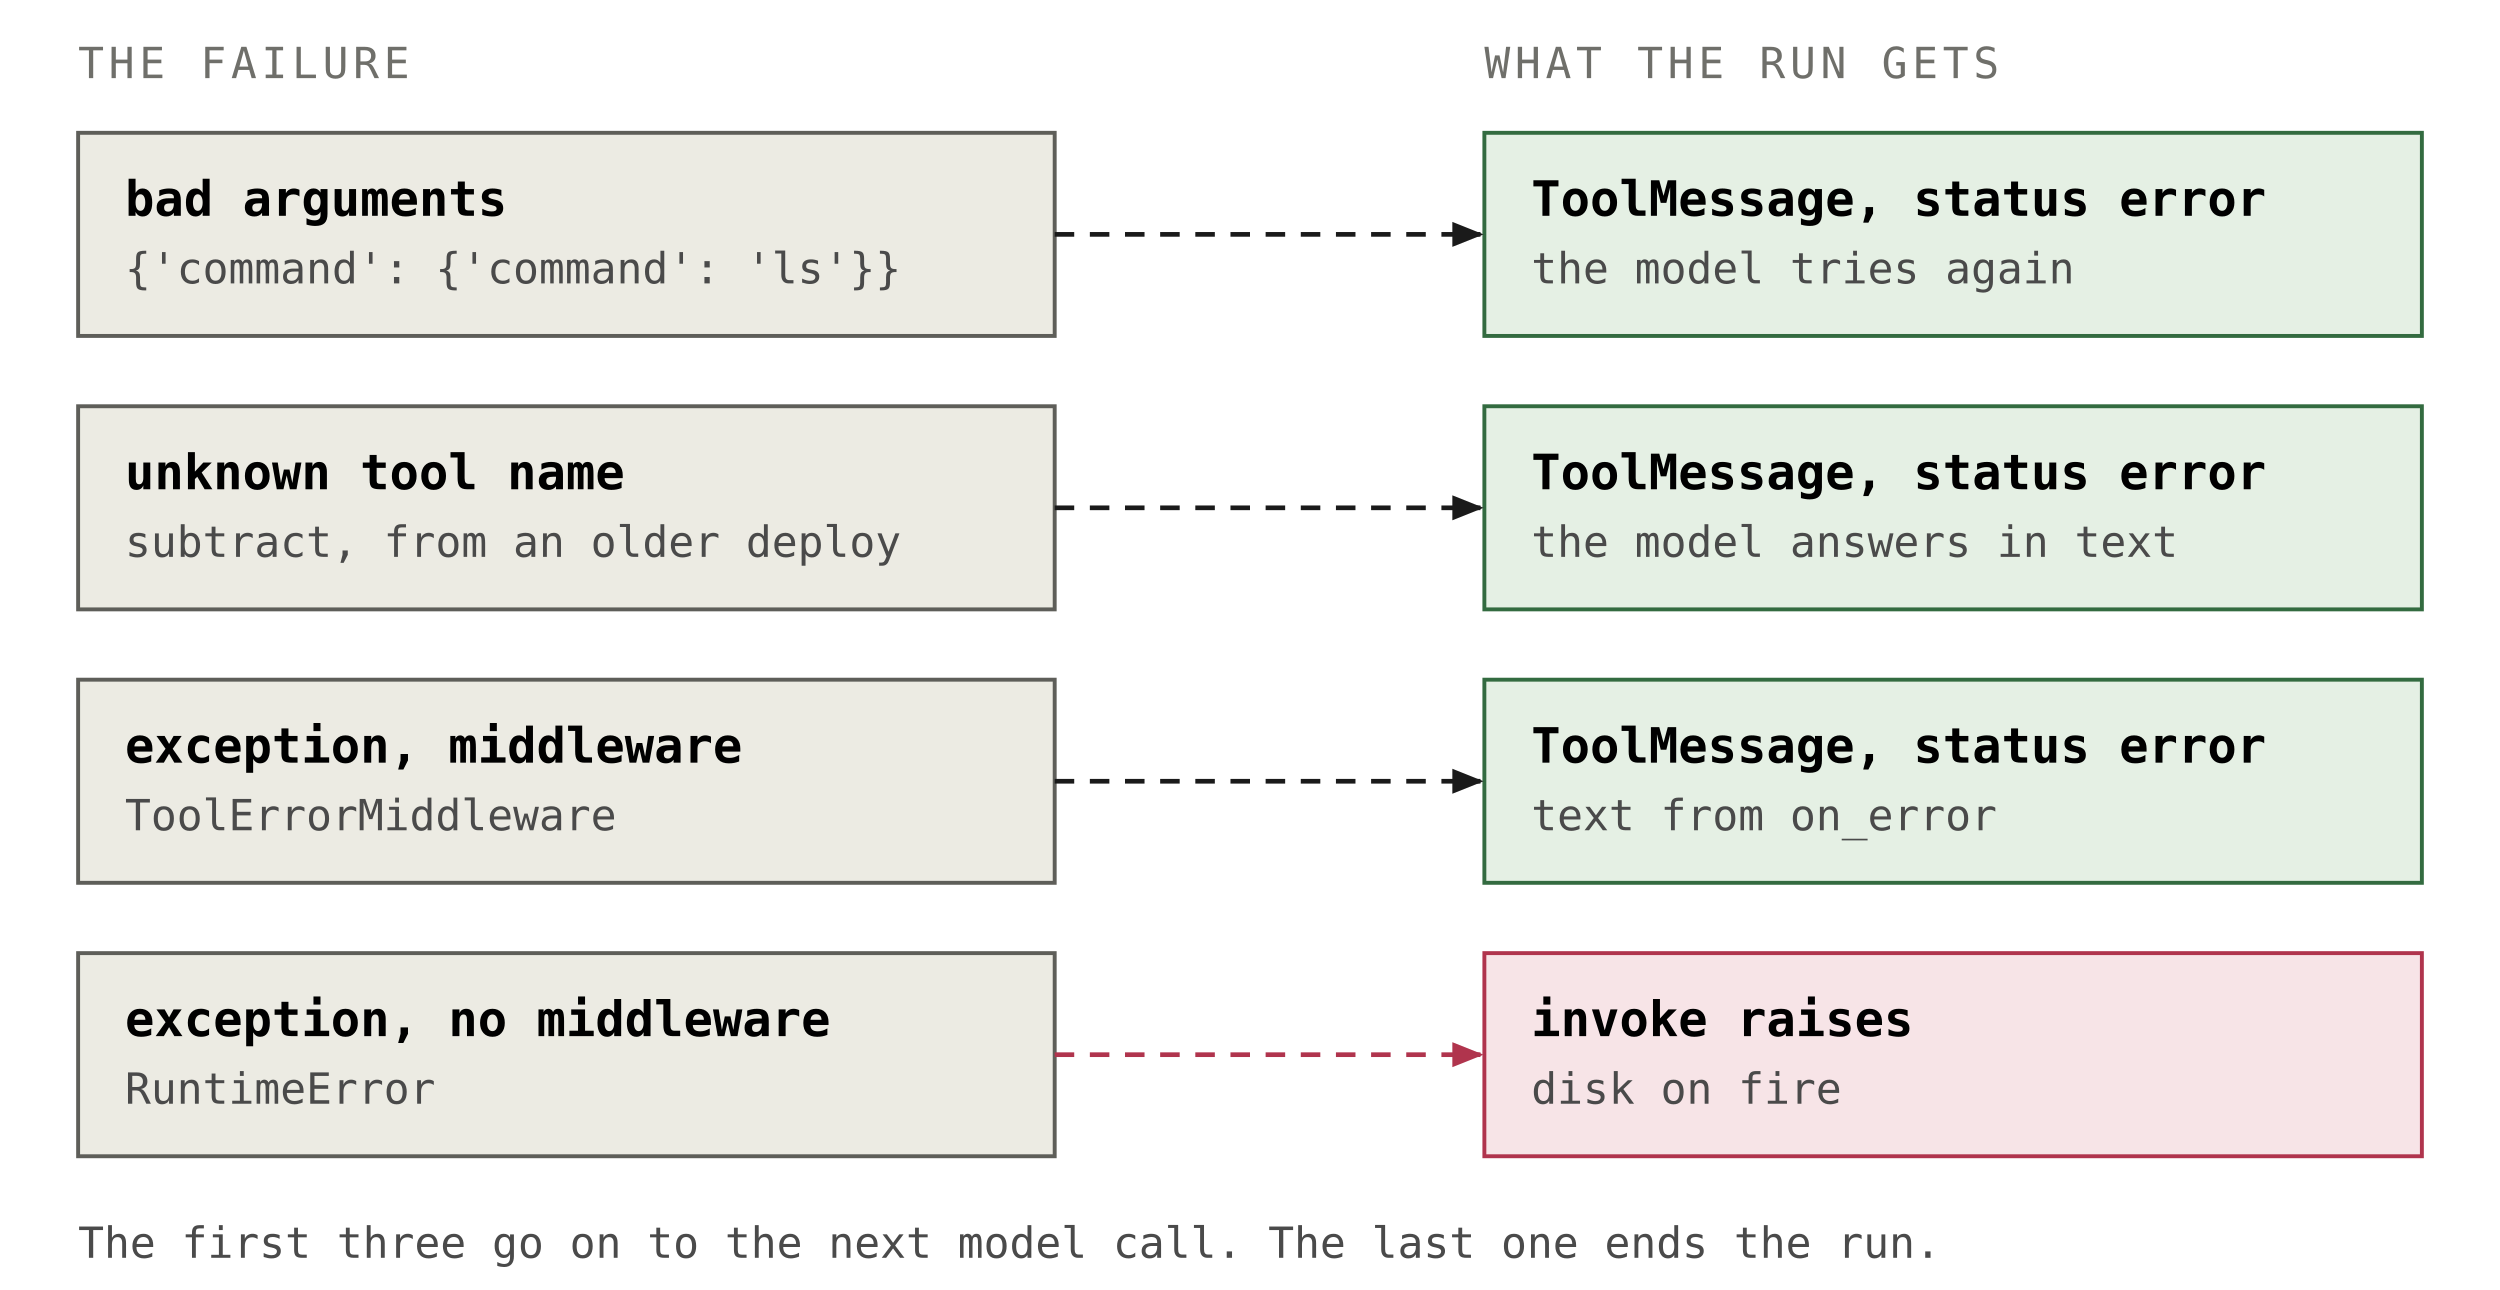
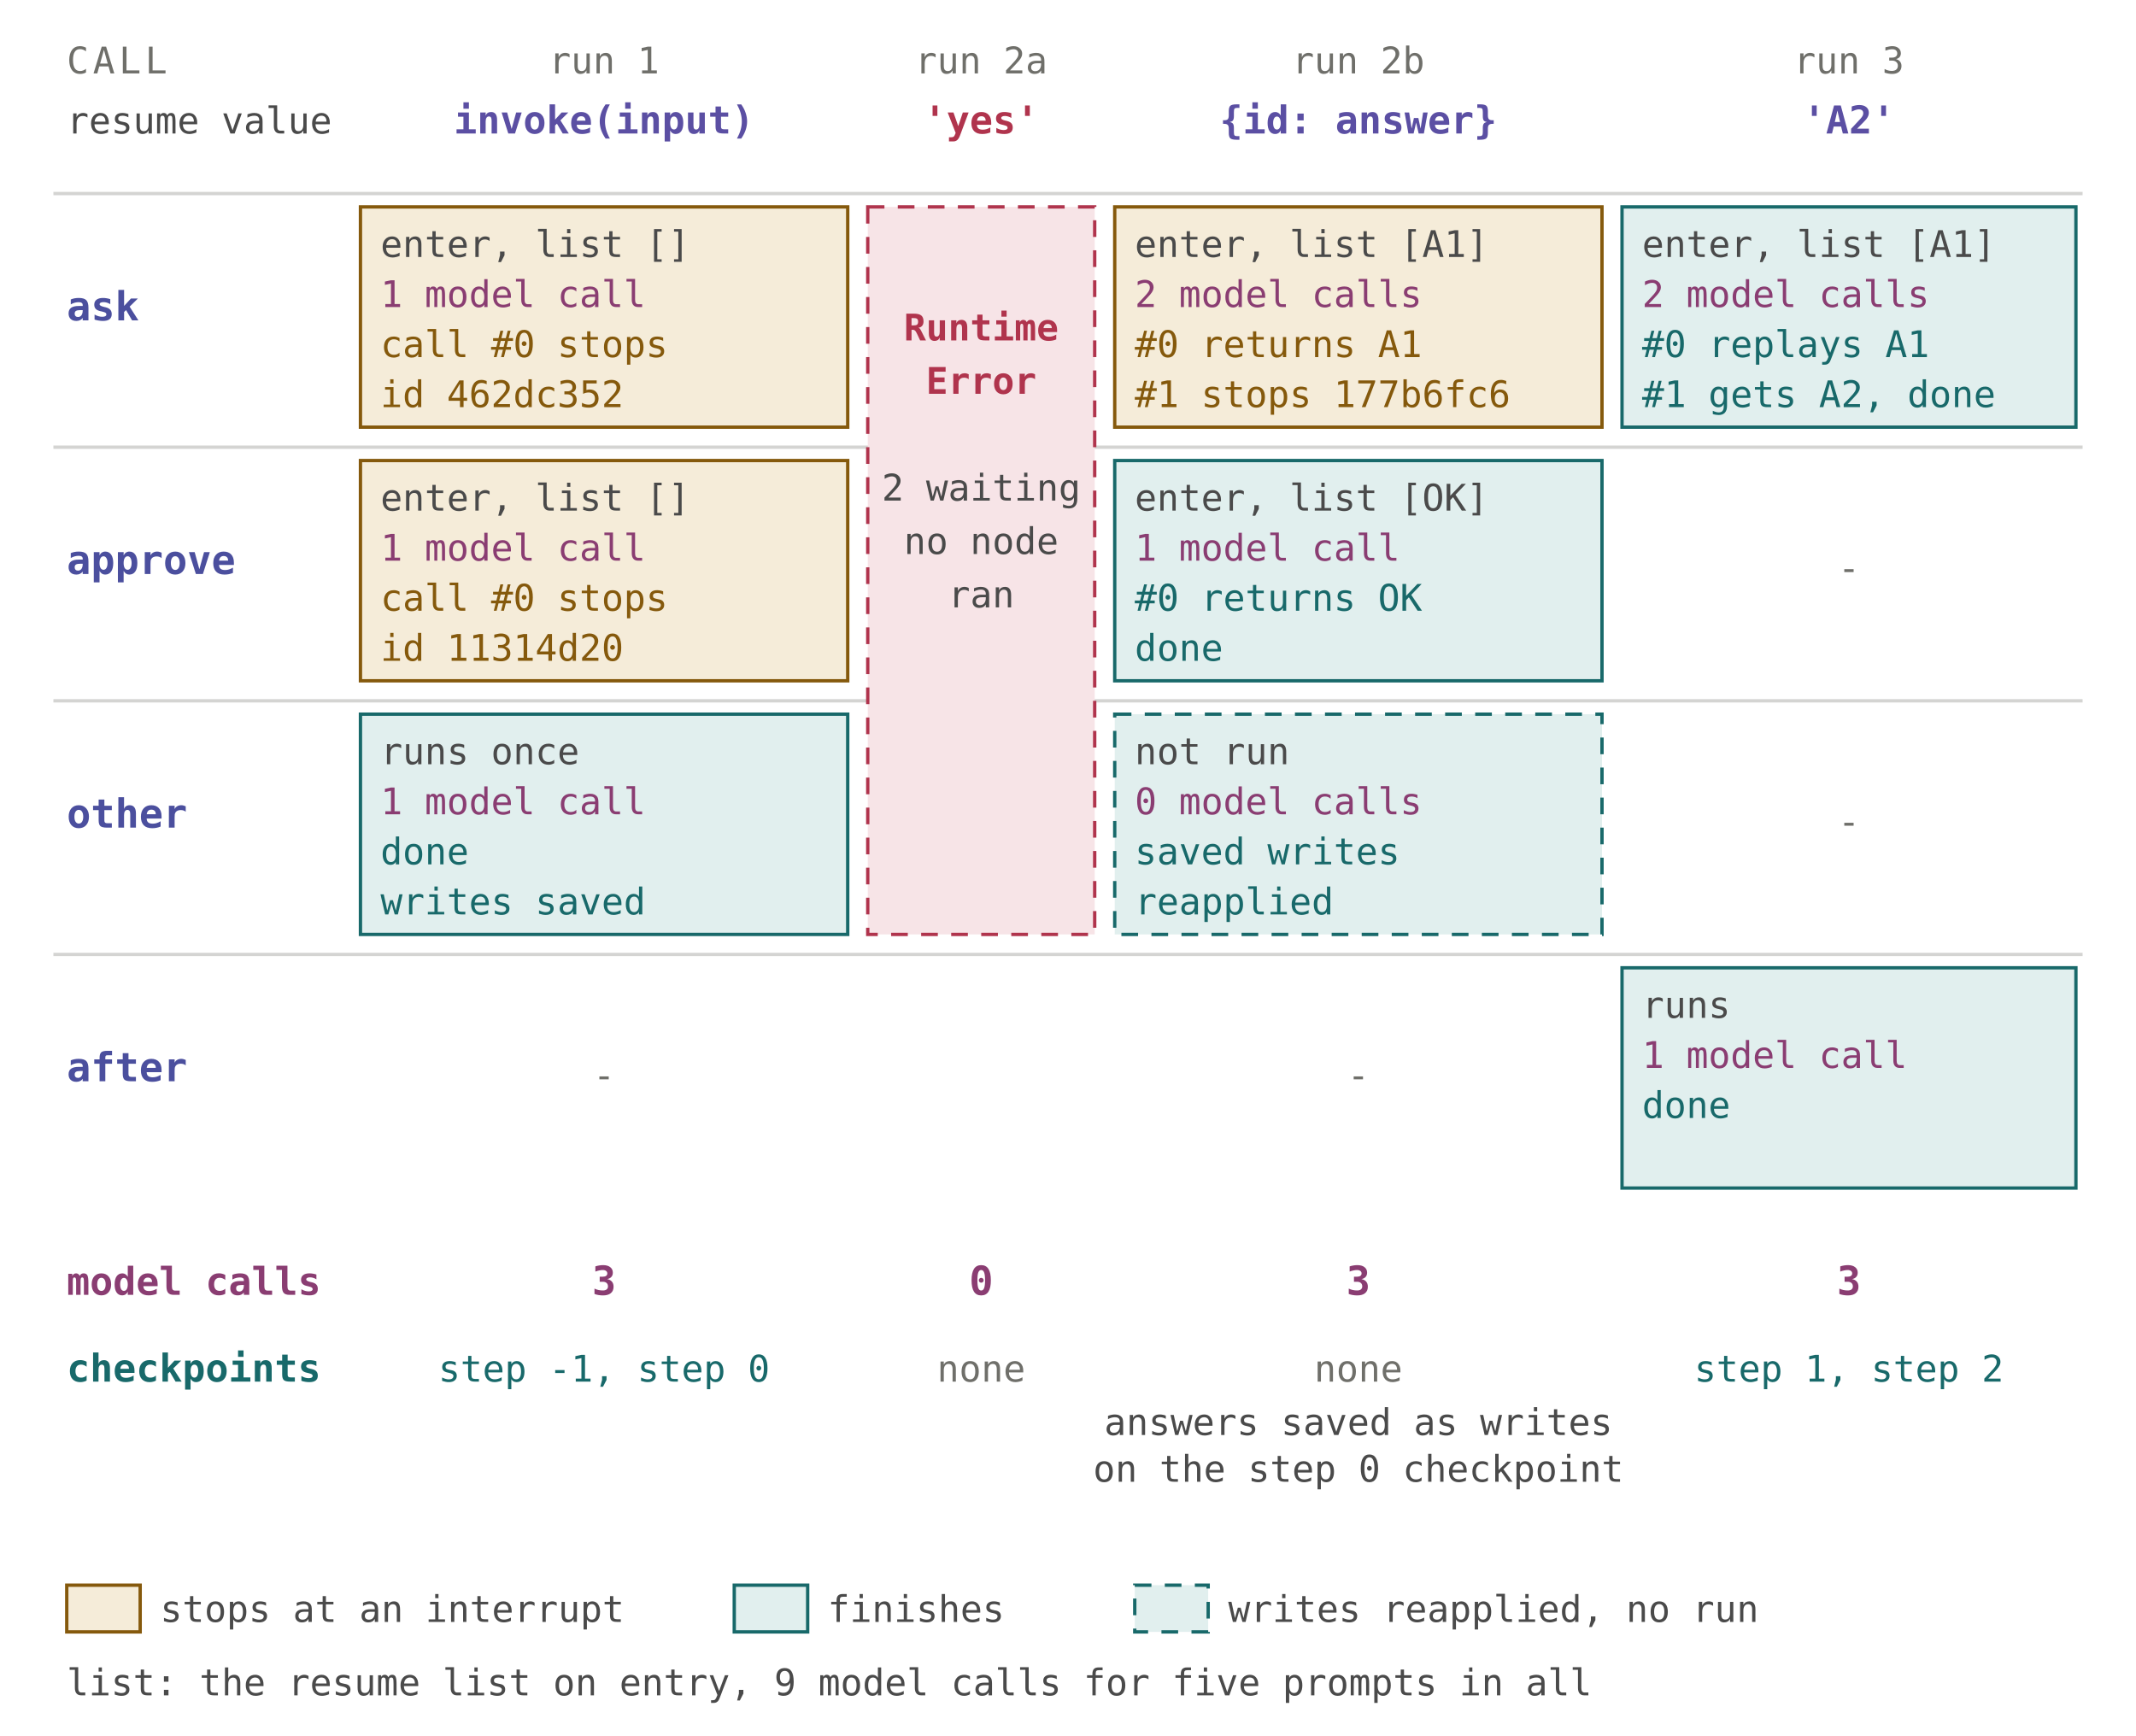
- <svg xmlns="http://www.w3.org/2000/svg" viewBox="0 0 640 330" role="img" aria-labelledby="fig-2-4-title fig-2-4-desc" font-family="JetBrains Mono, ui-monospace, monospace">
-   <defs>
-     <marker id="fig-2-4-head-ink" viewBox="0 0 10 10" refX="9" refY="5" markerWidth="8" markerHeight="8" markerUnits="userSpaceOnUse" orient="auto-start-reverse">
-       <path d="M0 1 L10 5 L0 9 z" fill="var(--m-ink, #1a1a1a)" />
-     </marker>
-     <marker id="fig-2-4-head-rose" viewBox="0 0 10 10" refX="9" refY="5" markerWidth="8" markerHeight="8" markerUnits="userSpaceOnUse" orient="auto-start-reverse">
-       <path d="M0 1 L10 5 L0 9 z" fill="var(--m-rose-ink, #b0344d)" />
-     </marker>
-   </defs>
-   <text x="20" y="20" font-size="11" letter-spacing="1.2" fill="var(--m-ink-mute, #6f6f6a)">THE FAILURE</text>
-   <text x="380" y="20" font-size="11" letter-spacing="1.2" fill="var(--m-ink-mute, #6f6f6a)">WHAT THE RUN GETS</text>
-   <rect x="20" y="34" width="250" height="52" fill="var(--m-grey-fill, #ecebe3)" stroke="var(--m-grey-ink, #5e5e59)" />
-   <text x="32" y="55.25" font-size="12.5" font-weight="700">bad arguments</text>
-   <text x="32" y="72.55" font-size="11" class="m-serif" fill="var(--m-ink-soft, #4a4a4a)">{'command': {'command': 'ls'}}</text>
-   <rect x="380" y="34" width="240" height="52" fill="var(--m-green-fill, #e5f0e4)" stroke="var(--m-green-ink, #336b40)" />
-   <text x="392" y="55.25" font-size="12.5" font-weight="700">ToolMessage, status error</text>
-   <text x="392" y="72.55" font-size="11" class="m-serif" fill="var(--m-ink-soft, #4a4a4a)">the model tries again</text>
-   <line x1="270" y1="60" x2="379" y2="60" stroke="var(--m-ink, #1a1a1a)" stroke-width="1.2" stroke-dasharray="5 4" marker-end="url(#fig-2-4-head-ink)" />
-   <rect x="20" y="104" width="250" height="52" fill="var(--m-grey-fill, #ecebe3)" stroke="var(--m-grey-ink, #5e5e59)" />
-   <text x="32" y="125.25" font-size="12.5" font-weight="700">unknown tool name</text>
-   <text x="32" y="142.55" font-size="11" class="m-serif" fill="var(--m-ink-soft, #4a4a4a)">subtract, from an older deploy</text>
-   <rect x="380" y="104" width="240" height="52" fill="var(--m-green-fill, #e5f0e4)" stroke="var(--m-green-ink, #336b40)" />
-   <text x="392" y="125.25" font-size="12.5" font-weight="700">ToolMessage, status error</text>
-   <text x="392" y="142.55" font-size="11" class="m-serif" fill="var(--m-ink-soft, #4a4a4a)">the model answers in text</text>
-   <line x1="270" y1="130" x2="379" y2="130" stroke="var(--m-ink, #1a1a1a)" stroke-width="1.2" stroke-dasharray="5 4" marker-end="url(#fig-2-4-head-ink)" />
-   <rect x="20" y="174" width="250" height="52" fill="var(--m-grey-fill, #ecebe3)" stroke="var(--m-grey-ink, #5e5e59)" />
-   <text x="32" y="195.25" font-size="12.5" font-weight="700">exception, middleware</text>
-   <text x="32" y="212.55" font-size="11" class="m-serif" fill="var(--m-ink-soft, #4a4a4a)">ToolErrorMiddleware</text>
-   <rect x="380" y="174" width="240" height="52" fill="var(--m-green-fill, #e5f0e4)" stroke="var(--m-green-ink, #336b40)" />
-   <text x="392" y="195.25" font-size="12.5" font-weight="700">ToolMessage, status error</text>
-   <text x="392" y="212.55" font-size="11" class="m-serif" fill="var(--m-ink-soft, #4a4a4a)">text from on_error</text>
-   <line x1="270" y1="200" x2="379" y2="200" stroke="var(--m-ink, #1a1a1a)" stroke-width="1.2" stroke-dasharray="5 4" marker-end="url(#fig-2-4-head-ink)" />
-   <rect x="20" y="244" width="250" height="52" fill="var(--m-grey-fill, #ecebe3)" stroke="var(--m-grey-ink, #5e5e59)" />
-   <text x="32" y="265.25" font-size="12.5" font-weight="700">exception, no middleware</text>
-   <text x="32" y="282.55" font-size="11" class="m-serif" fill="var(--m-ink-soft, #4a4a4a)">RuntimeError</text>
-   <rect x="380" y="244" width="240" height="52" fill="var(--m-rose-fill, #f7e4e7)" stroke="var(--m-rose-ink, #b0344d)" />
-   <text x="392" y="265.25" font-size="12.5" font-weight="700">invoke raises</text>
-   <text x="392" y="282.55" font-size="11" class="m-serif" fill="var(--m-ink-soft, #4a4a4a)">disk on fire</text>
-   <line x1="270" y1="270" x2="379" y2="270" stroke="var(--m-rose-ink, #b0344d)" stroke-width="1.2" stroke-dasharray="5 4" marker-end="url(#fig-2-4-head-rose)" />
-   <text x="20" y="322" font-size="11" class="m-serif" fill="var(--m-ink-soft, #4a4a4a)">The first three go on to the next model call. The last one ends the run.</text>
+ <svg xmlns="http://www.w3.org/2000/svg" viewBox="0 0 640 520" role="img" aria-labelledby="fig-2-4-title fig-2-4-desc" font-family="JetBrains Mono, ui-monospace, monospace">
+   <text x="20" y="22" font-size="11" letter-spacing="1.2" fill="var(--m-ink-mute, #6f6f6a)">CALL</text>
+   <text x="20" y="40" font-size="11" class="m-serif" fill="var(--m-ink-soft, #4a4a4a)">resume value</text>
+   <text x="181" y="22" font-size="11" text-anchor="middle" fill="var(--m-ink-mute, #6f6f6a)">run 1</text>
+   <text x="181" y="40" font-size="11.5" text-anchor="middle" font-weight="700" fill="var(--m-violet-ink, #5b4fa3)">invoke(input)</text>
+   <text x="294" y="22" font-size="11" text-anchor="middle" fill="var(--m-ink-mute, #6f6f6a)">run 2a</text>
+   <text x="294" y="40" font-size="11.5" text-anchor="middle" font-weight="700" fill="var(--m-rose-ink, #b0344d)">'yes'</text>
+   <text x="407" y="22" font-size="11" text-anchor="middle" fill="var(--m-ink-mute, #6f6f6a)">run 2b</text>
+   <text x="407" y="40" font-size="11.5" text-anchor="middle" font-weight="700" fill="var(--m-violet-ink, #5b4fa3)">{id: answer}</text>
+   <text x="554" y="22" font-size="11" text-anchor="middle" fill="var(--m-ink-mute, #6f6f6a)">run 3</text>
+   <text x="554" y="40" font-size="11.5" text-anchor="middle" font-weight="700" fill="var(--m-violet-ink, #5b4fa3)">'A2'</text>
+   <text x="20" y="96" font-size="12" font-weight="700" fill="var(--m-indigo-ink, #4b4f9e)">ask</text>
+   <line x1="16" y1="58" x2="624" y2="58" stroke="var(--m-ink-mute, #6f6f6a)" stroke-width="1" stroke-opacity="0.3" />
+   <text x="20" y="172" font-size="12" font-weight="700" fill="var(--m-indigo-ink, #4b4f9e)">approve</text>
+   <line x1="16" y1="134" x2="624" y2="134" stroke="var(--m-ink-mute, #6f6f6a)" stroke-width="1" stroke-opacity="0.3" />
+   <text x="20" y="248" font-size="12" font-weight="700" fill="var(--m-indigo-ink, #4b4f9e)">other</text>
+   <line x1="16" y1="210" x2="624" y2="210" stroke="var(--m-ink-mute, #6f6f6a)" stroke-width="1" stroke-opacity="0.3" />
+   <text x="20" y="324" font-size="12" font-weight="700" fill="var(--m-indigo-ink, #4b4f9e)">after</text>
+   <line x1="16" y1="286" x2="624" y2="286" stroke="var(--m-ink-mute, #6f6f6a)" stroke-width="1" stroke-opacity="0.3" />
+   <g data-beat="1">
+     <animate attributeName="opacity" values="0;0;1" keyTimes="0;0;1" calcMode="spline" keySplines="0 0 1 1;0.23 1 0.32 1" dur="0.45s" begin="indefinite" fill="freeze" />
+     <animateTransform attributeName="transform" type="translate" values="0 4;0 4;0 0" keyTimes="0;0;1" calcMode="spline" keySplines="0 0 1 1;0.23 1 0.32 1" dur="0.45s" begin="indefinite" fill="freeze" />
+     <rect x="108" y="62" width="146" height="66" fill="var(--m-amber-fill, #f5ecd9)" stroke="var(--m-amber-ink, #85590c)" />
+     <text x="114" y="77" font-size="11" fill="var(--m-ink-soft, #4a4a4a)">enter, list []</text>
+     <text x="114" y="92" font-size="11" fill="var(--m-plum-ink, #8a3d72)">1 model call</text>
+     <text x="114" y="107" font-size="11" fill="var(--m-amber-ink, #85590c)">call #0 stops</text>
+     <text x="114" y="122" font-size="11" fill="var(--m-amber-ink, #85590c)">id 462dc352</text>
+     <rect x="108" y="138" width="146" height="66" fill="var(--m-amber-fill, #f5ecd9)" stroke="var(--m-amber-ink, #85590c)" />
+     <text x="114" y="153" font-size="11" fill="var(--m-ink-soft, #4a4a4a)">enter, list []</text>
+     <text x="114" y="168" font-size="11" fill="var(--m-plum-ink, #8a3d72)">1 model call</text>
+     <text x="114" y="183" font-size="11" fill="var(--m-amber-ink, #85590c)">call #0 stops</text>
+     <text x="114" y="198" font-size="11" fill="var(--m-amber-ink, #85590c)">id 11314d20</text>
+     <rect x="108" y="214" width="146" height="66" fill="var(--m-teal-fill, #e1efee)" stroke="var(--m-teal-ink, #18696a)" />
+     <text x="114" y="229" font-size="11" fill="var(--m-ink-soft, #4a4a4a)">runs once</text>
+     <text x="114" y="244" font-size="11" fill="var(--m-plum-ink, #8a3d72)">1 model call</text>
+     <text x="114" y="259" font-size="11" fill="var(--m-teal-ink, #18696a)">done</text>
+     <text x="114" y="274" font-size="11" fill="var(--m-teal-ink, #18696a)">writes saved</text>
+     <text x="181" y="326" font-size="11" text-anchor="middle" fill="var(--m-ink-mute, #6f6f6a)">-</text>
+   </g>
+   <g data-beat="3">
+     <animate attributeName="opacity" values="0;0;1" keyTimes="0;0.727;1" calcMode="spline" keySplines="0 0 1 1;0.23 1 0.32 1" dur="1.65s" begin="indefinite" fill="freeze" />
+     <animateTransform attributeName="transform" type="translate" values="0 4;0 4;0 0" keyTimes="0;0.727;1" calcMode="spline" keySplines="0 0 1 1;0.23 1 0.32 1" dur="1.65s" begin="indefinite" fill="freeze" />
+     <rect x="334" y="62" width="146" height="66" fill="var(--m-amber-fill, #f5ecd9)" stroke="var(--m-amber-ink, #85590c)" />
+     <text x="340" y="77" font-size="11" fill="var(--m-ink-soft, #4a4a4a)">enter, list [A1]</text>
+     <text x="340" y="92" font-size="11" fill="var(--m-plum-ink, #8a3d72)">2 model calls</text>
+     <text x="340" y="107" font-size="11" fill="var(--m-amber-ink, #85590c)">#0 returns A1</text>
+     <text x="340" y="122" font-size="11" fill="var(--m-amber-ink, #85590c)">#1 stops 177b6fc6</text>
+     <rect x="334" y="138" width="146" height="66" fill="var(--m-teal-fill, #e1efee)" stroke="var(--m-teal-ink, #18696a)" />
+     <text x="340" y="153" font-size="11" fill="var(--m-ink-soft, #4a4a4a)">enter, list [OK]</text>
+     <text x="340" y="168" font-size="11" fill="var(--m-plum-ink, #8a3d72)">1 model call</text>
+     <text x="340" y="183" font-size="11" fill="var(--m-teal-ink, #18696a)">#0 returns OK</text>
+     <text x="340" y="198" font-size="11" fill="var(--m-teal-ink, #18696a)">done</text>
+     <rect x="334" y="214" width="146" height="66" fill="var(--m-teal-fill, #e1efee)" stroke="var(--m-teal-ink, #18696a)" stroke-dasharray="5 4" />
+     <text x="340" y="229" font-size="11" fill="var(--m-ink-soft, #4a4a4a)">not run</text>
+     <text x="340" y="244" font-size="11" fill="var(--m-plum-ink, #8a3d72)">0 model calls</text>
+     <text x="340" y="259" font-size="11" fill="var(--m-teal-ink, #18696a)">saved writes</text>
+     <text x="340" y="274" font-size="11" fill="var(--m-teal-ink, #18696a)">reapplied</text>
+     <text x="407" y="326" font-size="11" text-anchor="middle" fill="var(--m-ink-mute, #6f6f6a)">-</text>
+   </g>
+   <g data-beat="4">
+     <animate attributeName="opacity" values="0;0;1" keyTimes="0;0.8;1" calcMode="spline" keySplines="0 0 1 1;0.23 1 0.32 1" dur="2.25s" begin="indefinite" fill="freeze" />
+     <animateTransform attributeName="transform" type="translate" values="0 4;0 4;0 0" keyTimes="0;0.8;1" calcMode="spline" keySplines="0 0 1 1;0.23 1 0.32 1" dur="2.25s" begin="indefinite" fill="freeze" />
+     <rect x="486" y="62" width="136" height="66" fill="var(--m-teal-fill, #e1efee)" stroke="var(--m-teal-ink, #18696a)" />
+     <text x="492" y="77" font-size="11" fill="var(--m-ink-soft, #4a4a4a)">enter, list [A1]</text>
+     <text x="492" y="92" font-size="11" fill="var(--m-plum-ink, #8a3d72)">2 model calls</text>
+     <text x="492" y="107" font-size="11" fill="var(--m-teal-ink, #18696a)">#0 replays A1</text>
+     <text x="492" y="122" font-size="11" fill="var(--m-teal-ink, #18696a)">#1 gets A2, done</text>
+     <text x="554" y="174" font-size="11" text-anchor="middle" fill="var(--m-ink-mute, #6f6f6a)">-</text>
+     <text x="554" y="250" font-size="11" text-anchor="middle" fill="var(--m-ink-mute, #6f6f6a)">-</text>
+     <rect x="486" y="290" width="136" height="66" fill="var(--m-teal-fill, #e1efee)" stroke="var(--m-teal-ink, #18696a)" />
+     <text x="492" y="305" font-size="11" fill="var(--m-ink-soft, #4a4a4a)">runs</text>
+     <text x="492" y="320" font-size="11" fill="var(--m-plum-ink, #8a3d72)">1 model call</text>
+     <text x="492" y="335" font-size="11" fill="var(--m-teal-ink, #18696a)">done</text>
+   </g>
+   <g data-beat="2">
+     <animate attributeName="opacity" values="0;0;1" keyTimes="0;0.571;1" calcMode="spline" keySplines="0 0 1 1;0.23 1 0.32 1" dur="1.05s" begin="indefinite" fill="freeze" />
+     <animateTransform attributeName="transform" type="translate" values="0 4;0 4;0 0" keyTimes="0;0.571;1" calcMode="spline" keySplines="0 0 1 1;0.23 1 0.32 1" dur="1.05s" begin="indefinite" fill="freeze" />
+     <rect x="260" y="62" width="68" height="218" fill="var(--m-rose-fill, #f7e4e7)" stroke="var(--m-rose-ink, #b0344d)" stroke-dasharray="5 4" />
+     <text x="294" y="102" font-size="11" text-anchor="middle" font-weight="700" fill="var(--m-rose-ink, #b0344d)">Runtime</text>
+     <text x="294" y="118" font-size="11" text-anchor="middle" font-weight="700" fill="var(--m-rose-ink, #b0344d)">Error</text>
+     <text x="294" y="150" font-size="11" text-anchor="middle" fill="var(--m-ink-soft, #4a4a4a)">2 waiting</text>
+     <text x="294" y="166" font-size="11" text-anchor="middle" fill="var(--m-ink-soft, #4a4a4a)">no node</text>
+     <text x="294" y="182" font-size="11" text-anchor="middle" fill="var(--m-ink-soft, #4a4a4a)">ran</text>
+   </g>
+   <g data-beat="5">
+     <animate attributeName="opacity" values="0;0;1" keyTimes="0;0.842;1" calcMode="spline" keySplines="0 0 1 1;0.23 1 0.32 1" dur="2.85s" begin="indefinite" fill="freeze" />
+     <animateTransform attributeName="transform" type="translate" values="0 4;0 4;0 0" keyTimes="0;0.842;1" calcMode="spline" keySplines="0 0 1 1;0.23 1 0.32 1" dur="2.85s" begin="indefinite" fill="freeze" />
+     <text x="20" y="388" font-size="11.5" font-weight="700" fill="var(--m-plum-ink, #8a3d72)">model calls</text>
+     <text x="20" y="414" font-size="11.5" font-weight="700" fill="var(--m-teal-ink, #18696a)">checkpoints</text>
+     <text x="181" y="388" font-size="12" text-anchor="middle" font-weight="700" fill="var(--m-plum-ink, #8a3d72)">3</text>
+     <text x="181" y="414" font-size="11" text-anchor="middle" fill="var(--m-teal-ink, #18696a)">step -1, step 0</text>
+     <text x="294" y="388" font-size="12" text-anchor="middle" font-weight="700" fill="var(--m-plum-ink, #8a3d72)">0</text>
+     <text x="294" y="414" font-size="11" text-anchor="middle" fill="var(--m-ink-mute, #6f6f6a)">none</text>
+     <text x="407" y="388" font-size="12" text-anchor="middle" font-weight="700" fill="var(--m-plum-ink, #8a3d72)">3</text>
+     <text x="407" y="414" font-size="11" text-anchor="middle" fill="var(--m-ink-mute, #6f6f6a)">none</text>
+     <text x="554" y="388" font-size="12" text-anchor="middle" font-weight="700" fill="var(--m-plum-ink, #8a3d72)">3</text>
+     <text x="554" y="414" font-size="11" text-anchor="middle" fill="var(--m-teal-ink, #18696a)">step 1, step 2</text>
+     <text x="407" y="430" font-size="11" text-anchor="middle" class="m-serif" fill="var(--m-ink-soft, #4a4a4a)">answers saved as writes</text>
+     <text x="407" y="444" font-size="11" text-anchor="middle" class="m-serif" fill="var(--m-ink-soft, #4a4a4a)">on the step 0 checkpoint</text>
+   </g>
+   <rect x="20" y="475" width="22" height="14" fill="var(--m-amber-fill, #f5ecd9)" stroke="var(--m-amber-ink, #85590c)" />
+   <text x="48" y="486" font-size="11" class="m-serif" fill="var(--m-ink-soft, #4a4a4a)">stops at an interrupt</text>
+   <rect x="220" y="475" width="22" height="14" fill="var(--m-teal-fill, #e1efee)" stroke="var(--m-teal-ink, #18696a)" />
+   <text x="248" y="486" font-size="11" class="m-serif" fill="var(--m-ink-soft, #4a4a4a)">finishes</text>
+   <rect x="340" y="475" width="22" height="14" fill="var(--m-teal-fill, #e1efee)" stroke="var(--m-teal-ink, #18696a)" stroke-dasharray="5 4" />
+   <text x="368" y="486" font-size="11" class="m-serif" fill="var(--m-ink-soft, #4a4a4a)">writes reapplied, no run</text>
+   <text x="20" y="508" font-size="11" class="m-serif" fill="var(--m-ink-soft, #4a4a4a)">list: the resume list on entry, 9 model calls for five prompts in all</text>
</svg>
